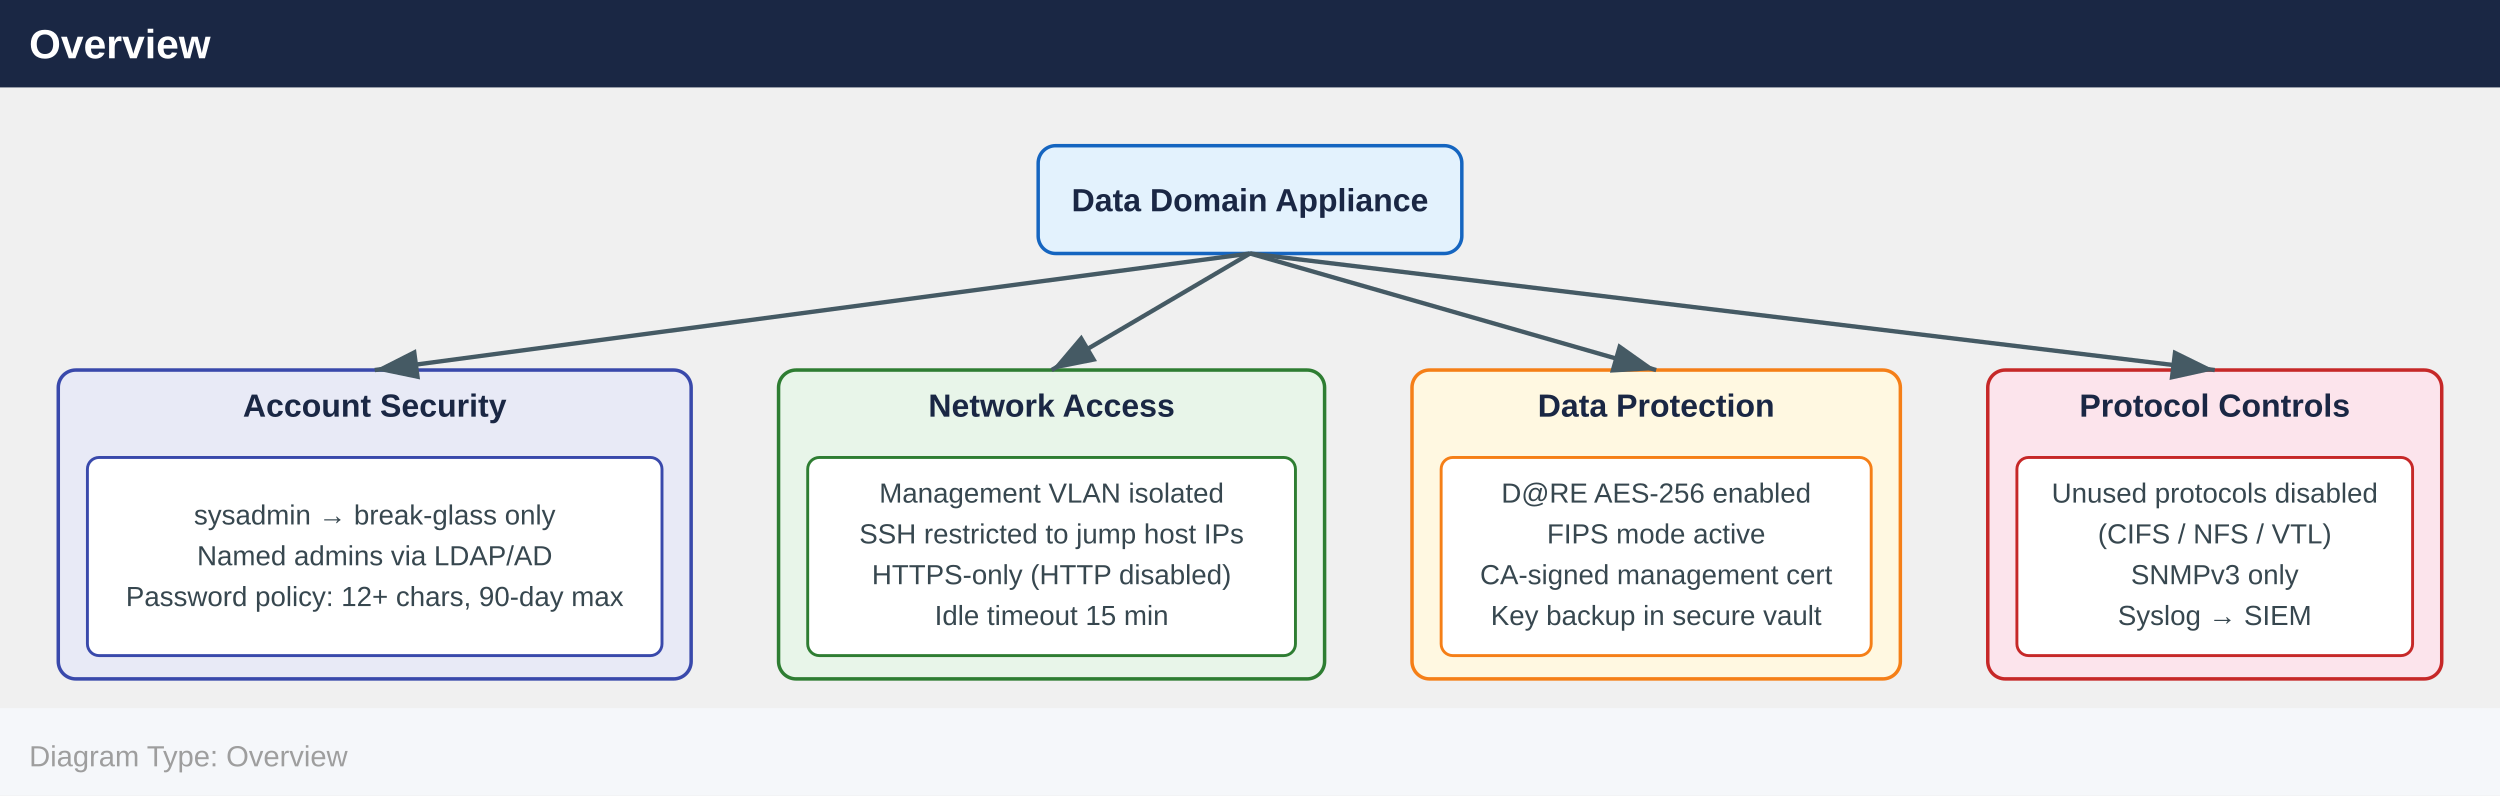
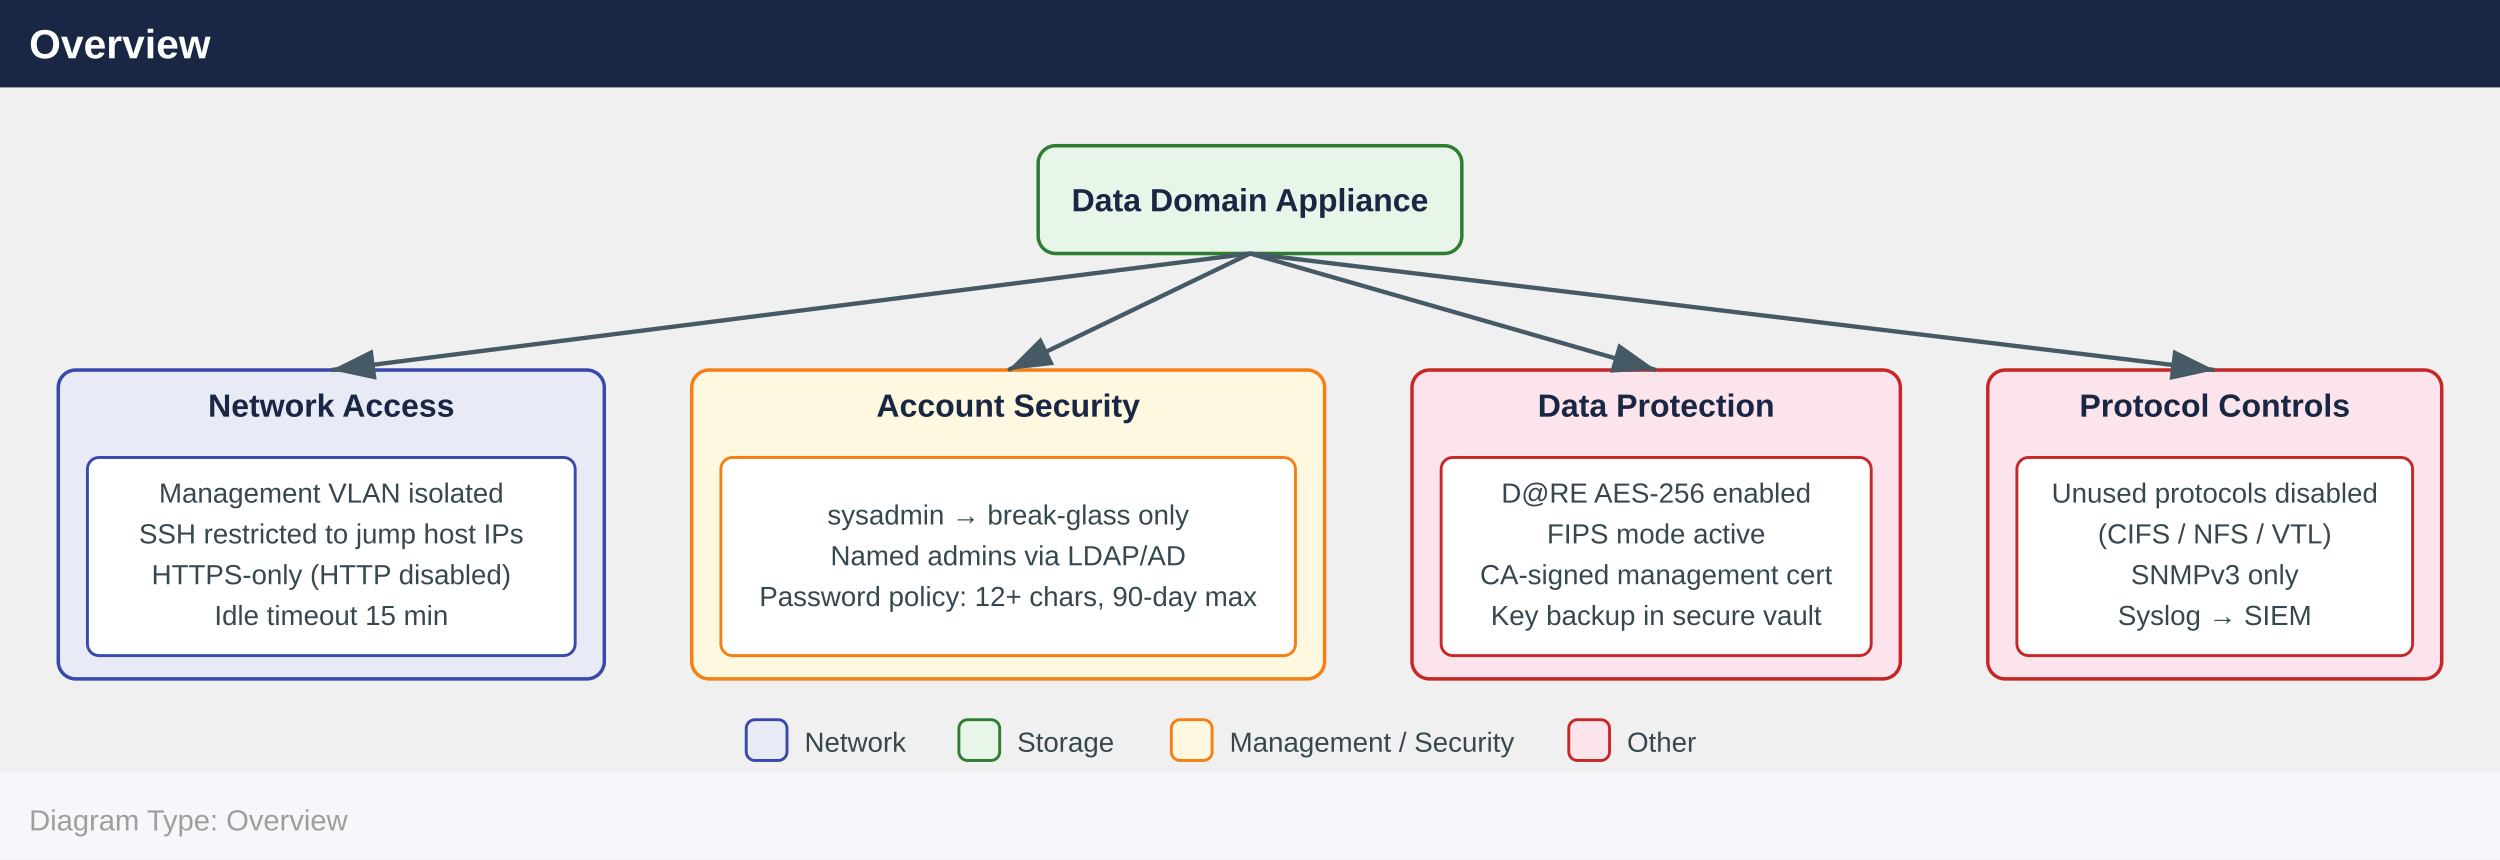
- <svg xmlns="http://www.w3.org/2000/svg" width="858" height="273" viewBox="0 0 858 273">
+ <svg xmlns="http://www.w3.org/2000/svg" width="858" height="295" viewBox="0 0 858 295">
  <defs>
    <marker id="arrowhead" markerWidth="10" markerHeight="7" refX="10" refY="3.5" orient="auto">
      <polygon points="0 0, 10 3.5, 0 7" fill="#455a64" />
    </marker>
  </defs>
  <rect x="0" y="0" width="858" height="30" fill="#1a2744" />
  <text x="10" y="20" font-family="Arial,Helvetica,sans-serif" font-size="14" font-weight="bold" fill="#ffffff">Overview</text>
-   <rect x="356.3" y="50.0" width="145.4" height="37.0" rx="6" fill="#e3f2fd" stroke="#1565c0" stroke-width="1.2" />
+   <rect x="356.3" y="50.0" width="145.4" height="37.0" rx="6" fill="#e8f5e9" stroke="#2e7d32" stroke-width="1.2" />
  <text x="429.0" y="72.5" text-anchor="middle" font-family="Arial,Helvetica,sans-serif" font-size="11" font-weight="700" fill="#1a2744">Data Domain Appliance</text>
-   <rect x="20.0" y="127.0" width="217.2" height="106.0" rx="6" fill="#e8eaf6" stroke="#3949ab" stroke-width="1.2" />
-   <text x="128.6" y="143.0" text-anchor="middle" font-family="Arial,Helvetica,sans-serif" font-size="11" font-weight="700" fill="#1a2744">Account Security</text>
-   <rect x="30.0" y="157.0" width="197.2" height="68.0" rx="4" fill="#ffffff" stroke="#3949ab" stroke-width="1" />
-   <text x="128.6" y="180.0" text-anchor="middle" font-family="Arial,Helvetica,sans-serif" font-size="9.5" fill="#37474f">sysadmin → break-glass only</text>
-   <text x="128.6" y="194.0" text-anchor="middle" font-family="Arial,Helvetica,sans-serif" font-size="9.5" fill="#37474f">Named admins via LDAP/AD</text>
-   <text x="128.6" y="208.0" text-anchor="middle" font-family="Arial,Helvetica,sans-serif" font-size="9.5" fill="#37474f">Password policy: 12+ chars, 90-day max</text>
-   <rect x="267.2" y="127.0" width="187.4" height="106.0" rx="6" fill="#e8f5e9" stroke="#2e7d32" stroke-width="1.2" />
-   <text x="360.9" y="143.0" text-anchor="middle" font-family="Arial,Helvetica,sans-serif" font-size="11" font-weight="700" fill="#1a2744">Network Access</text>
-   <rect x="277.2" y="157.0" width="167.4" height="68.0" rx="4" fill="#ffffff" stroke="#2e7d32" stroke-width="1" />
-   <text x="360.9" y="172.5" text-anchor="middle" font-family="Arial,Helvetica,sans-serif" font-size="9.5" fill="#37474f">Management VLAN isolated</text>
-   <text x="360.9" y="186.5" text-anchor="middle" font-family="Arial,Helvetica,sans-serif" font-size="9.5" fill="#37474f">SSH restricted to jump host IPs</text>
-   <text x="360.9" y="200.5" text-anchor="middle" font-family="Arial,Helvetica,sans-serif" font-size="9.5" fill="#37474f">HTTPS-only (HTTP disabled)</text>
-   <text x="360.9" y="214.5" text-anchor="middle" font-family="Arial,Helvetica,sans-serif" font-size="9.5" fill="#37474f">Idle timeout 15 min</text>
-   <rect x="484.6" y="127.0" width="167.6" height="106.0" rx="6" fill="#fff8e1" stroke="#f57f17" stroke-width="1.2" />
+   <rect x="20.0" y="127.0" width="187.4" height="106.0" rx="6" fill="#e8eaf6" stroke="#3949ab" stroke-width="1.2" />
+   <text x="113.7" y="143.0" text-anchor="middle" font-family="Arial,Helvetica,sans-serif" font-size="11" font-weight="700" fill="#1a2744">Network Access</text>
+   <rect x="30.0" y="157.0" width="167.4" height="68.0" rx="4" fill="#ffffff" stroke="#3949ab" stroke-width="1" />
+   <text x="113.7" y="172.5" text-anchor="middle" font-family="Arial,Helvetica,sans-serif" font-size="9.5" fill="#37474f">Management VLAN isolated</text>
+   <text x="113.7" y="186.5" text-anchor="middle" font-family="Arial,Helvetica,sans-serif" font-size="9.5" fill="#37474f">SSH restricted to jump host IPs</text>
+   <text x="113.7" y="200.5" text-anchor="middle" font-family="Arial,Helvetica,sans-serif" font-size="9.5" fill="#37474f">HTTPS-only (HTTP disabled)</text>
+   <text x="113.7" y="214.5" text-anchor="middle" font-family="Arial,Helvetica,sans-serif" font-size="9.5" fill="#37474f">Idle timeout 15 min</text>
+   <rect x="237.4" y="127.0" width="217.2" height="106.0" rx="6" fill="#fff8e1" stroke="#f57f17" stroke-width="1.2" />
+   <text x="346.0" y="143.0" text-anchor="middle" font-family="Arial,Helvetica,sans-serif" font-size="11" font-weight="700" fill="#1a2744">Account Security</text>
+   <rect x="247.4" y="157.0" width="197.2" height="68.0" rx="4" fill="#ffffff" stroke="#f57f17" stroke-width="1" />
+   <text x="346.0" y="180.0" text-anchor="middle" font-family="Arial,Helvetica,sans-serif" font-size="9.5" fill="#37474f">sysadmin → break-glass only</text>
+   <text x="346.0" y="194.0" text-anchor="middle" font-family="Arial,Helvetica,sans-serif" font-size="9.5" fill="#37474f">Named admins via LDAP/AD</text>
+   <text x="346.0" y="208.0" text-anchor="middle" font-family="Arial,Helvetica,sans-serif" font-size="9.5" fill="#37474f">Password policy: 12+ chars, 90-day max</text>
+   <rect x="484.6" y="127.0" width="167.6" height="106.0" rx="6" fill="#fce4ec" stroke="#c62828" stroke-width="1.2" />
  <text x="568.4" y="143.0" text-anchor="middle" font-family="Arial,Helvetica,sans-serif" font-size="11" font-weight="700" fill="#1a2744">Data Protection</text>
-   <rect x="494.6" y="157.0" width="147.6" height="68.0" rx="4" fill="#ffffff" stroke="#f57f17" stroke-width="1" />
+   <rect x="494.6" y="157.0" width="147.6" height="68.0" rx="4" fill="#ffffff" stroke="#c62828" stroke-width="1" />
  <text x="568.4" y="172.5" text-anchor="middle" font-family="Arial,Helvetica,sans-serif" font-size="9.5" fill="#37474f">D@RE AES-256 enabled</text>
  <text x="568.4" y="186.5" text-anchor="middle" font-family="Arial,Helvetica,sans-serif" font-size="9.5" fill="#37474f">FIPS mode active</text>
  <text x="568.4" y="200.5" text-anchor="middle" font-family="Arial,Helvetica,sans-serif" font-size="9.5" fill="#37474f">CA-signed management cert</text>
  <text x="568.4" y="214.5" text-anchor="middle" font-family="Arial,Helvetica,sans-serif" font-size="9.5" fill="#37474f">Key backup in secure vault</text>
  <rect x="682.2" y="127.0" width="155.8" height="106.0" rx="6" fill="#fce4ec" stroke="#c62828" stroke-width="1.2" />
  <text x="760.1" y="143.0" text-anchor="middle" font-family="Arial,Helvetica,sans-serif" font-size="11" font-weight="700" fill="#1a2744">Protocol Controls</text>
  <rect x="692.2" y="157.0" width="135.8" height="68.0" rx="4" fill="#ffffff" stroke="#c62828" stroke-width="1" />
  <text x="760.1" y="172.5" text-anchor="middle" font-family="Arial,Helvetica,sans-serif" font-size="9.5" fill="#37474f">Unused protocols disabled</text>
  <text x="760.1" y="186.5" text-anchor="middle" font-family="Arial,Helvetica,sans-serif" font-size="9.5" fill="#37474f">(CIFS / NFS / VTL)</text>
  <text x="760.1" y="200.5" text-anchor="middle" font-family="Arial,Helvetica,sans-serif" font-size="9.5" fill="#37474f">SNMPv3 only</text>
  <text x="760.1" y="214.5" text-anchor="middle" font-family="Arial,Helvetica,sans-serif" font-size="9.5" fill="#37474f">Syslog → SIEM</text>
-   <line x1="429.0" y1="87.0" x2="360.9" y2="127.0" stroke="#455a64" stroke-width="1.5" marker-end="url(#arrowhead)" />
+   <line x1="429.0" y1="87.0" x2="568.4" y2="127.0" stroke="#455a64" stroke-width="1.5" marker-end="url(#arrowhead)" />
+   <line x1="429.0" y1="87.0" x2="113.7" y2="127.0" stroke="#455a64" stroke-width="1.5" marker-end="url(#arrowhead)" />
+   <line x1="429.0" y1="87.0" x2="346.0" y2="127.0" stroke="#455a64" stroke-width="1.5" marker-end="url(#arrowhead)" />
  <line x1="429.0" y1="87.0" x2="760.1" y2="127.0" stroke="#455a64" stroke-width="1.5" marker-end="url(#arrowhead)" />
-   <line x1="429.0" y1="87.0" x2="568.4" y2="127.0" stroke="#455a64" stroke-width="1.5" marker-end="url(#arrowhead)" />
-   <line x1="429.0" y1="87.0" x2="128.6" y2="127.0" stroke="#455a64" stroke-width="1.5" marker-end="url(#arrowhead)" />
-   <rect x="0" y="243.0" width="858" height="30" fill="#f5f7fa" />
-   <text x="10" y="263.0" font-family="Arial,Helvetica,sans-serif" font-size="10" fill="#9e9e9e">Diagram Type: Overview</text>
+   <rect x="256.1" y="247.0" width="14" height="14" rx="3" fill="#e8eaf6" stroke="#3949ab" stroke-width="1" />
+   <text x="276.1" y="258.0" font-family="Arial,Helvetica,sans-serif" font-size="9.5" fill="#37474f">Network</text>
+   <rect x="329.1" y="247.0" width="14" height="14" rx="3" fill="#e8f5e9" stroke="#2e7d32" stroke-width="1" />
+   <text x="349.1" y="258.0" font-family="Arial,Helvetica,sans-serif" font-size="9.5" fill="#37474f">Storage</text>
+   <rect x="402.0" y="247.0" width="14" height="14" rx="3" fill="#fff8e1" stroke="#f57f17" stroke-width="1" />
+   <text x="422.0" y="258.0" font-family="Arial,Helvetica,sans-serif" font-size="9.5" fill="#37474f">Management / Security</text>
+   <rect x="538.4" y="247.0" width="14" height="14" rx="3" fill="#fce4ec" stroke="#c62828" stroke-width="1" />
+   <text x="558.4" y="258.0" font-family="Arial,Helvetica,sans-serif" font-size="9.5" fill="#37474f">Other</text>
+   <rect x="0" y="265.0" width="858" height="30" fill="#f5f7fa" />
+   <text x="10" y="285.0" font-family="Arial,Helvetica,sans-serif" font-size="10" fill="#9e9e9e">Diagram Type: Overview</text>
</svg>
